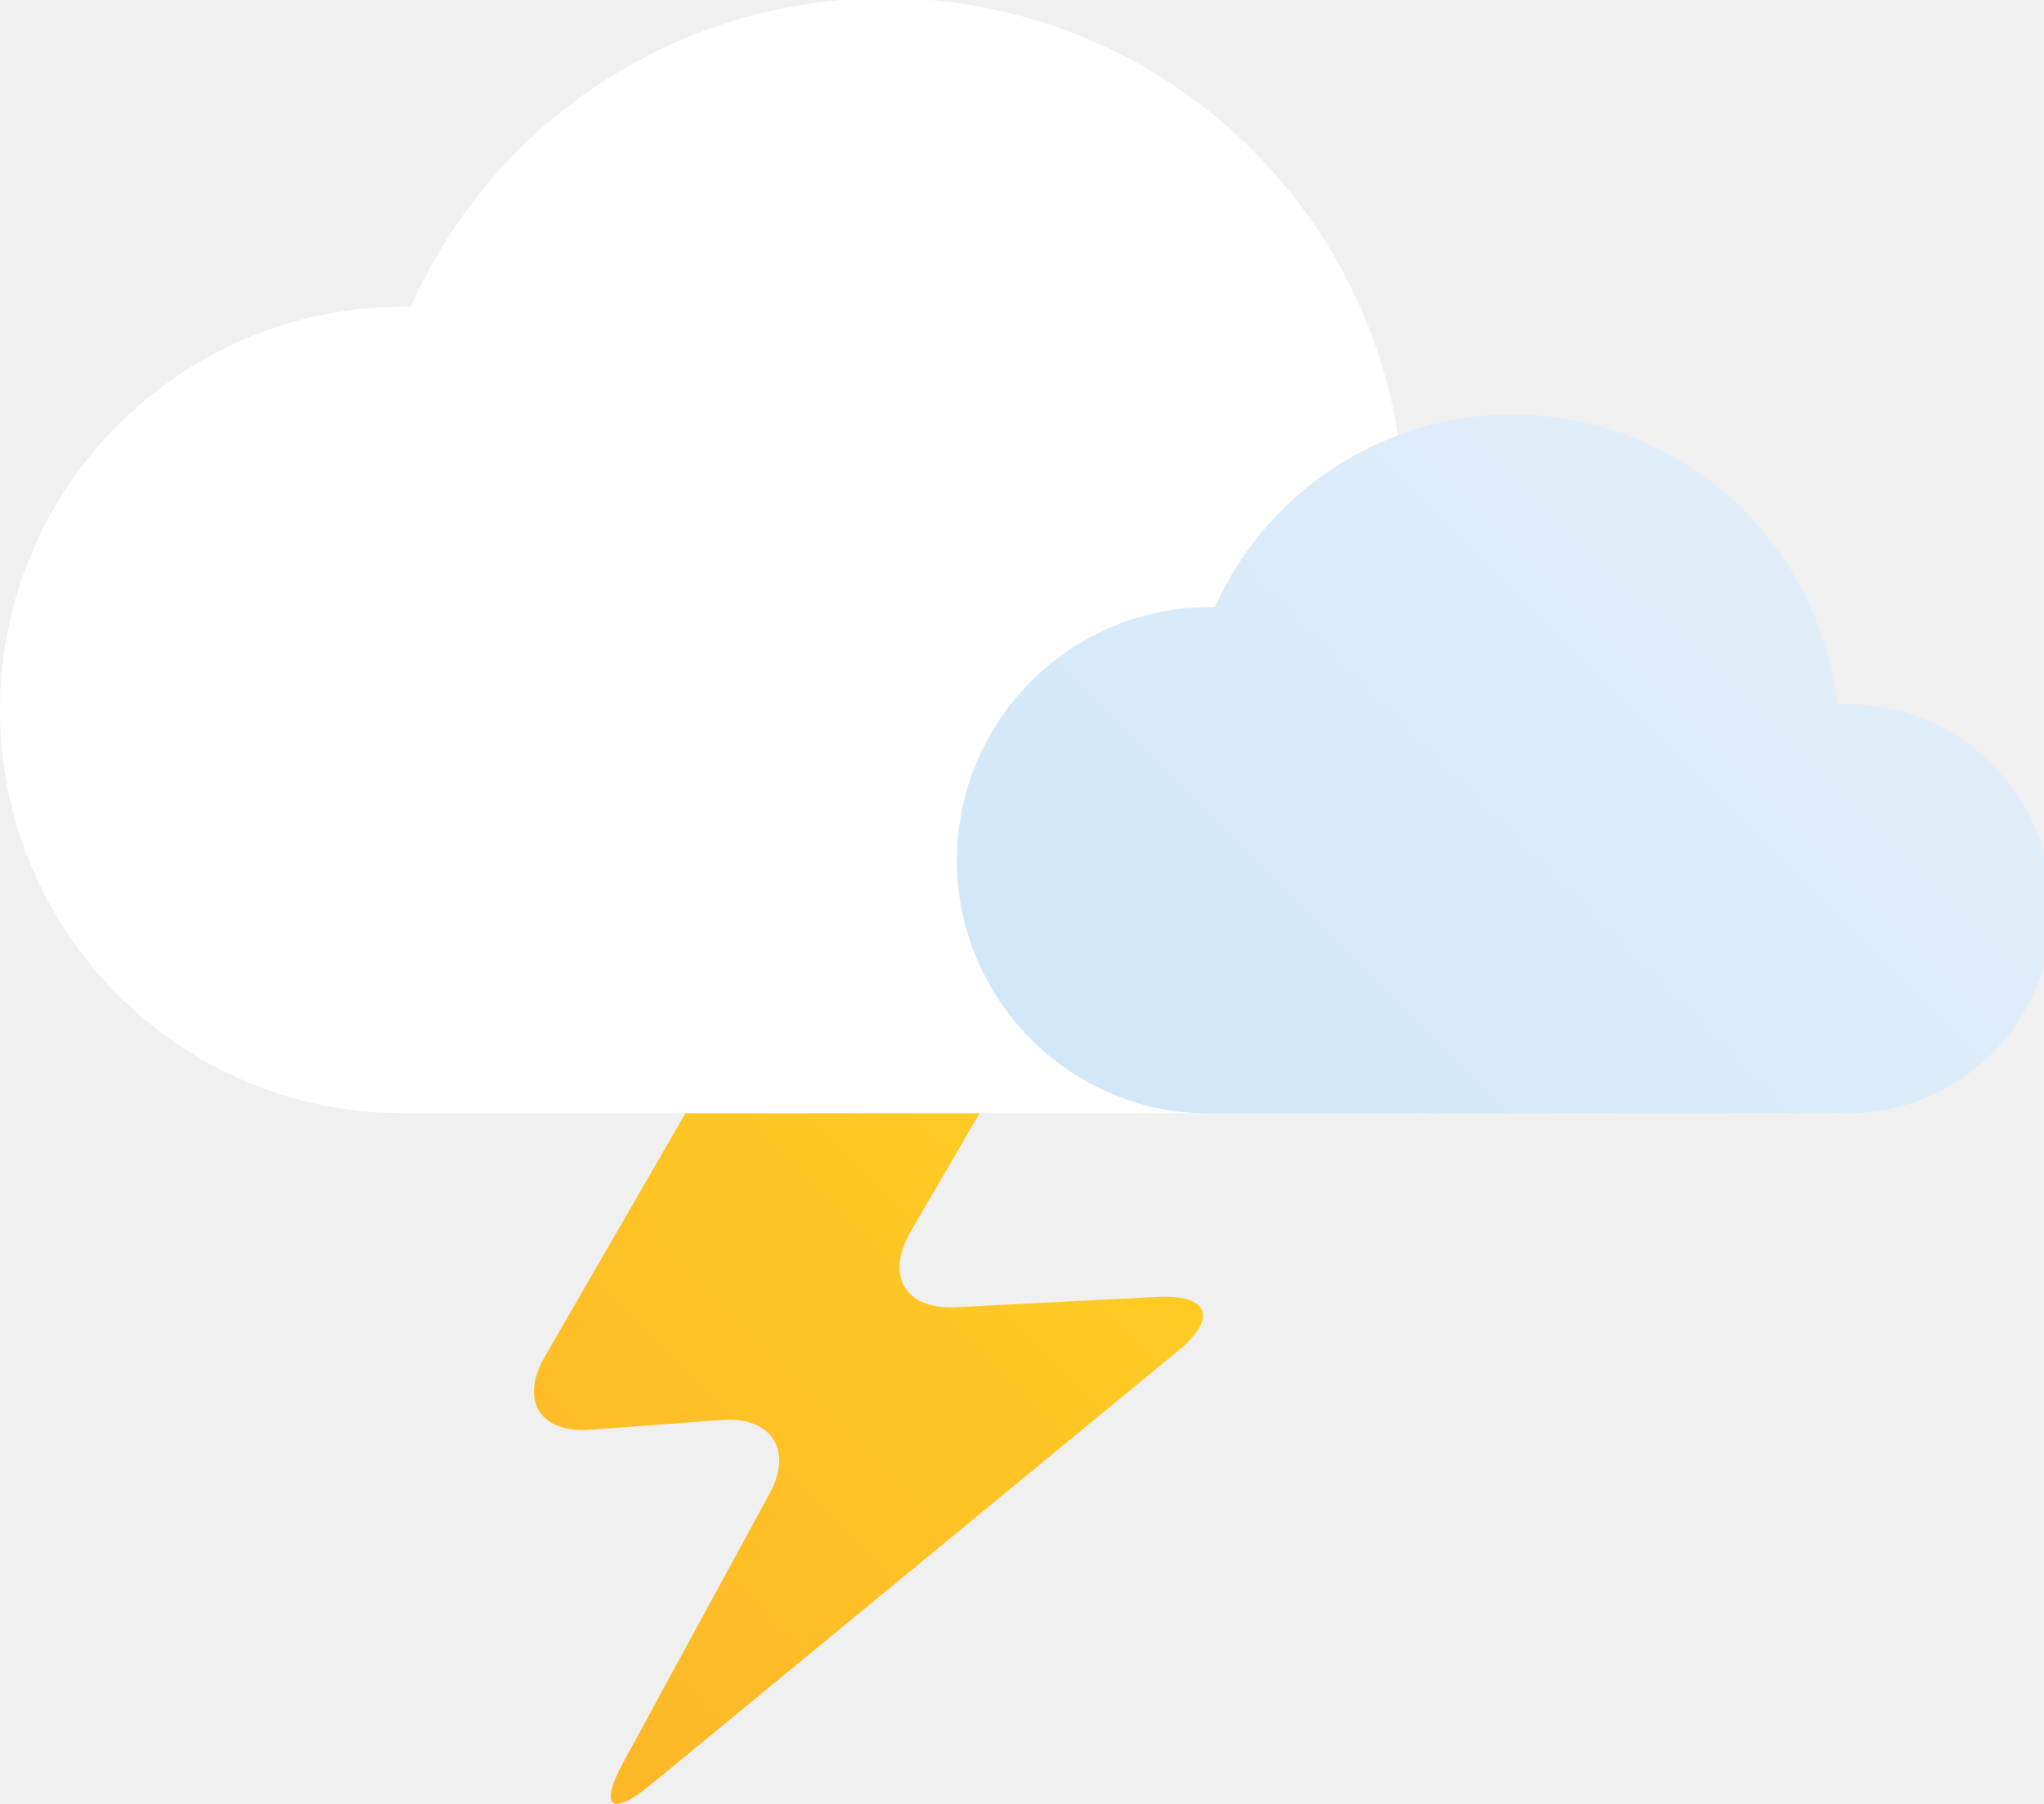
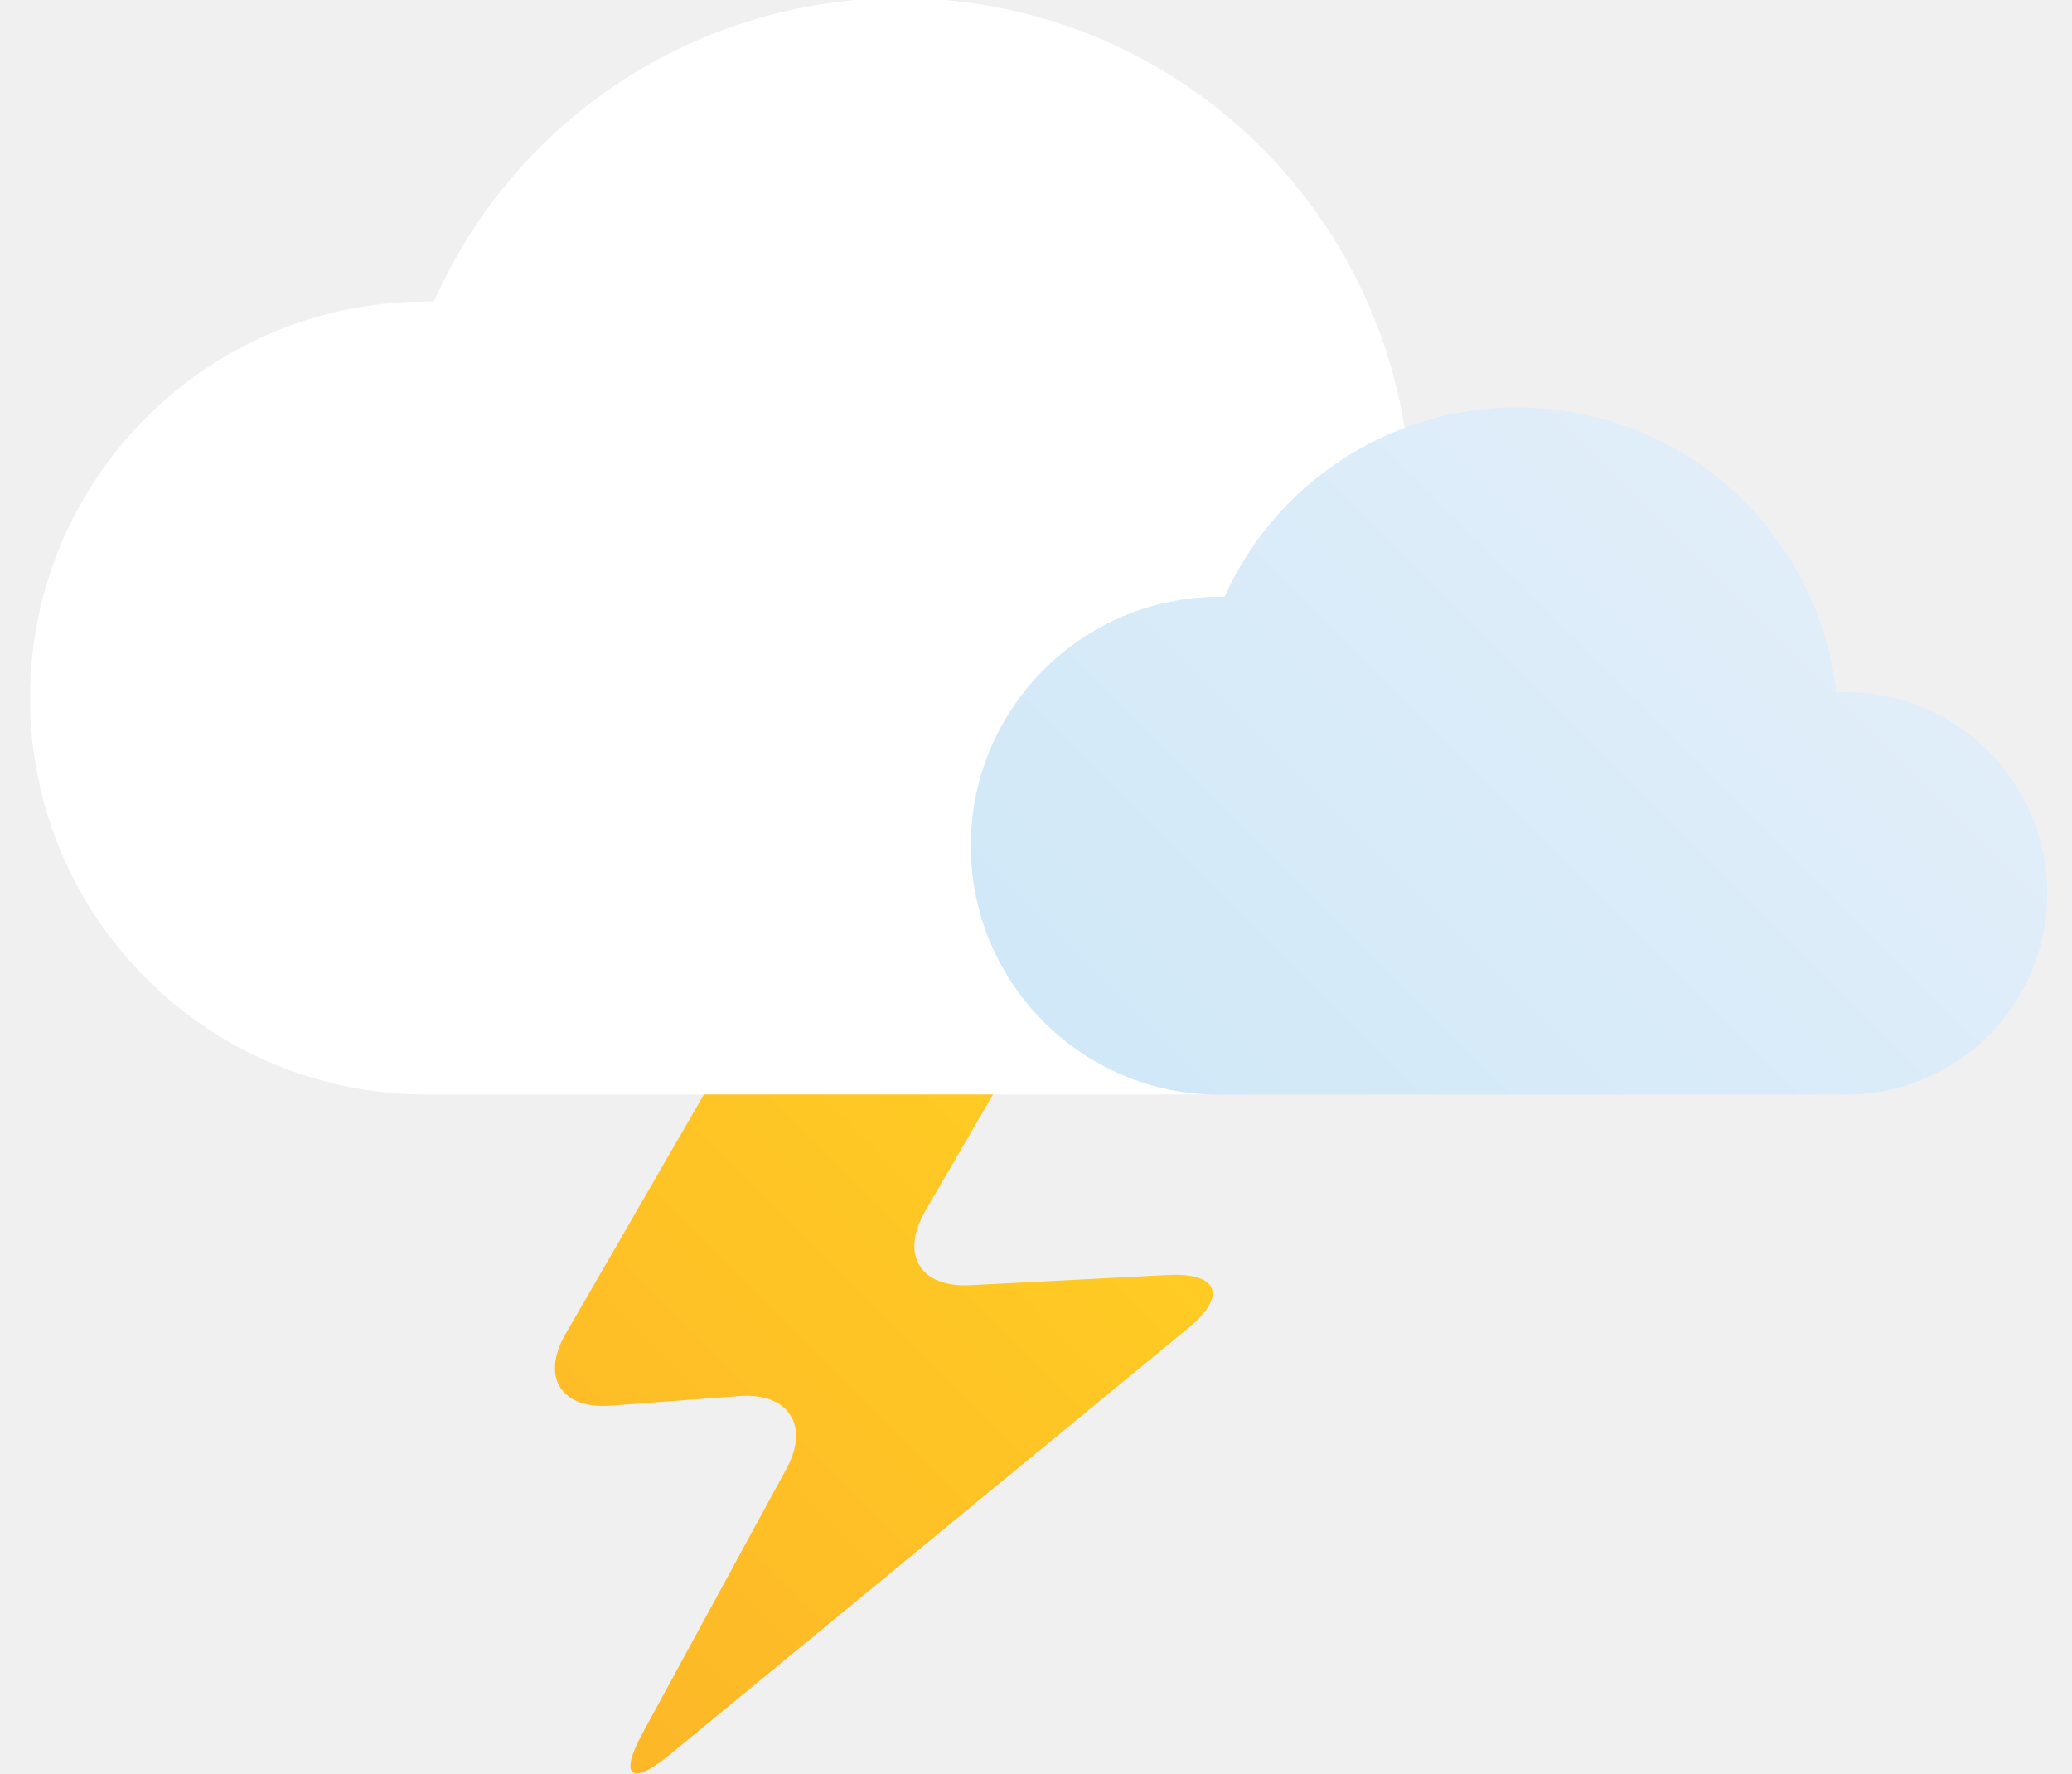
- <svg xmlns="http://www.w3.org/2000/svg" viewBox="0 0 66.92 59.05">
+ <svg xmlns="http://www.w3.org/2000/svg" viewBox="-1 0 69 59.05">
  <defs>
    <style>.cls-1{fill:url(#New_Gradient_Swatch_1);}.cls-2{fill:#fff;}.cls-3{fill:url(#New_Gradient_Swatch_copy_2);}</style>
    <linearGradient id="New_Gradient_Swatch_1" x1="15.79" y1="54.72" x2="35" y2="35.51" gradientUnits="userSpaceOnUse">
      <stop offset="0" stop-color="#fdb728" />
      <stop offset="1" stop-color="#ffcd23" />
    </linearGradient>
    <linearGradient id="New_Gradient_Swatch_copy_2" x1="38.75" y1="39" x2="59.07" y2="18.67" gradientUnits="userSpaceOnUse">
      <stop offset="0" stop-color="#d0e8f8" />
      <stop offset="1" stop-color="#e1eef9" />
    </linearGradient>
  </defs>
  <g id="Слой_2" data-name="Слой 2">
    <g id="Icons">
      <g id="Severe_Thunderstorm" data-name="Severe Thunderstorm">
        <path class="cls-1" d="M27.6,32.7a5.76,5.76,0,0,0-4.5,2.6l-5.27,9.12c-.82,1.43-.15,2.5,1.5,2.38l4.3-.32c1.64-.12,2.34,1,1.56,2.42L20.4,57.7c-.79,1.45-.39,1.78.89.73L38.59,44.2c1.27-1.05,1-1.83-.68-1.75l-6.61.34c-1.65.08-2.32-1-1.5-2.45l2.91-5c.83-1.42.15-2.59-1.5-2.6Z" />
        <path class="cls-2" d="M46,36.44a10.67,10.67,0,1,0,0-21.33h-.11a17,17,0,0,0-32.44-5.07H13.2a13.2,13.2,0,0,0,0,26.4" />
        <path class="cls-3" d="M60.22,36.44a6.7,6.7,0,1,0,0-13.39h-.07a10.69,10.69,0,0,0-20.37-3.18h-.16a8.29,8.29,0,0,0,0,16.58" />
      </g>
    </g>
  </g>
</svg>
